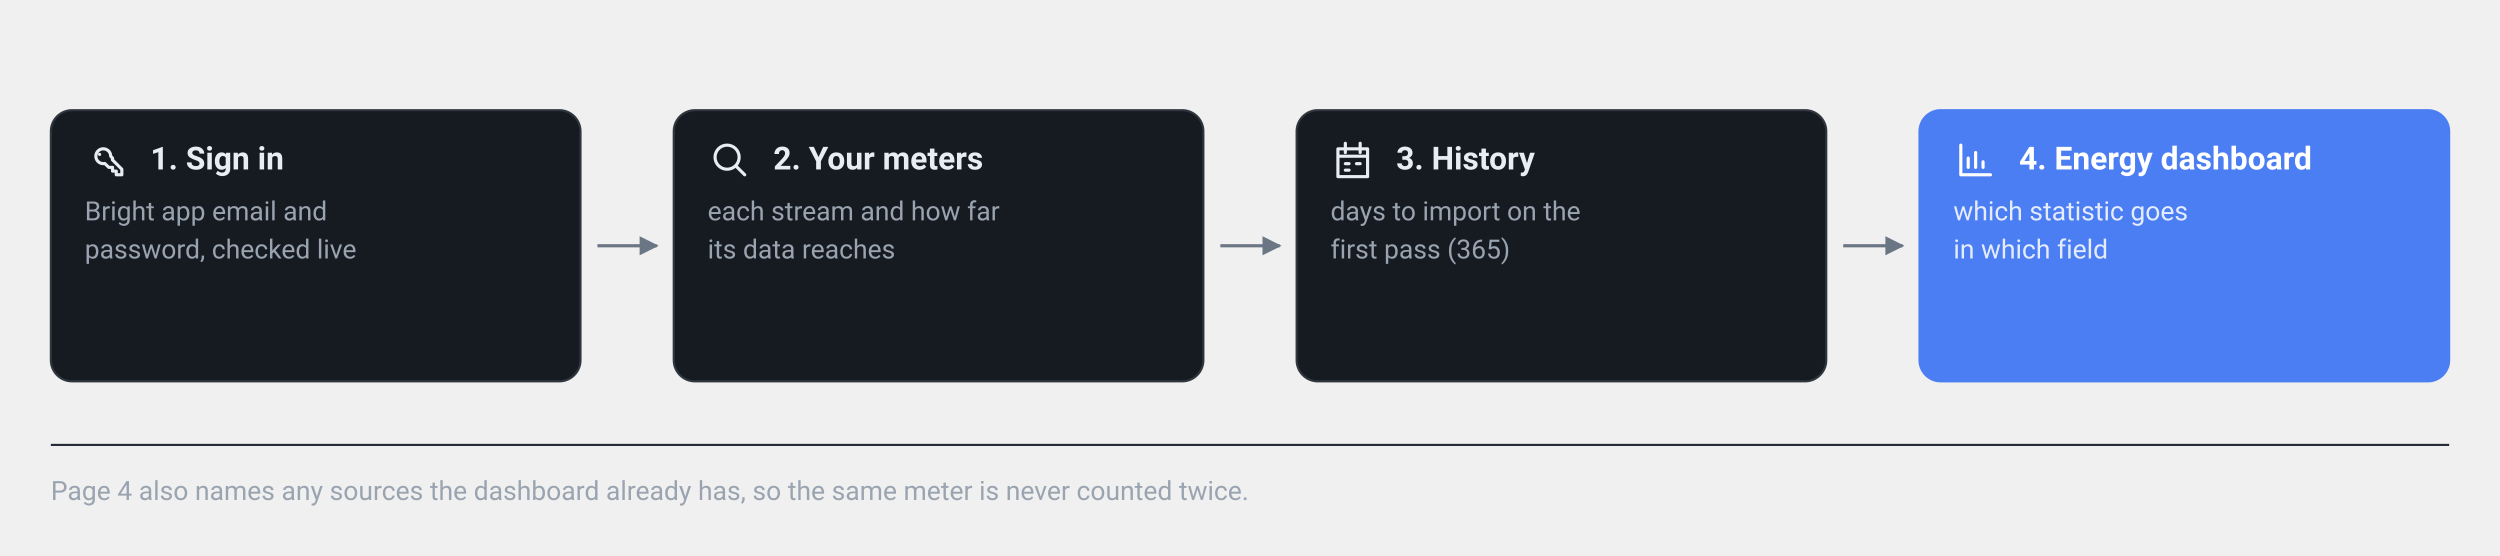
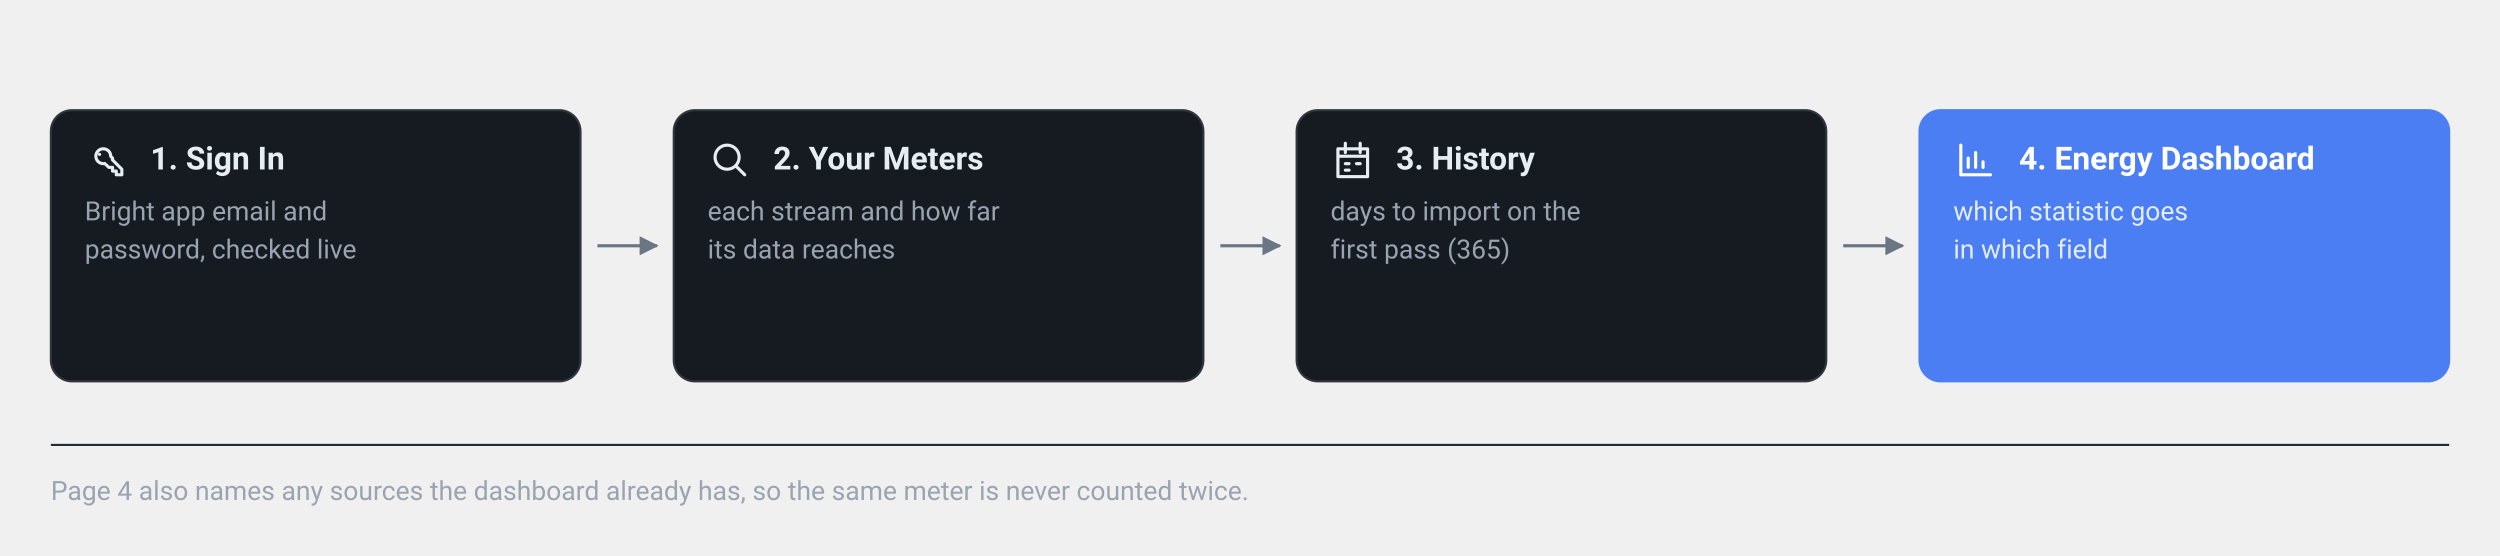
<svg xmlns="http://www.w3.org/2000/svg" viewBox="0 0 1180 262" width="1180" height="262" role="img" aria-label="Setup is four pages: sign in, see the meters and how far their data reaches, choose how much history, then the exact Energy dashboard statistics to pick.">
  <defs>
    <marker id="a" viewBox="0 0 10 10" refX="9" refY="5" markerWidth="6" markerHeight="6" orient="auto-start-reverse">
      <path d="M0 0 10 5 0 10z" fill="#6b7684" />
    </marker>
    <marker id="b" viewBox="0 0 10 10" refX="1" refY="5" markerWidth="6" markerHeight="6" orient="auto">
      <path d="M10 0 0 5 10 10z" fill="#6b7684" />
    </marker>
  </defs>
  <rect x="24" y="52" width="250" height="128" rx="10" fill="#161b22" stroke="#30363d" stroke-width="1" />
  <g transform="translate(40.0,65.0) scale(0.875)" fill="none" stroke="#e6edf3" stroke-width="1.7" stroke-linecap="round" stroke-linejoin="round">
    <path d="M14 10a4 4 0 1 0-3.2 3.9L13 16h2v2h2v2h3v-3l-5.1-5.1c.1-.3.1-.6.1-.9z M8 9h.01" />
  </g>
-   <text x="71.0" y="80.0" font-family="system-ui,-apple-system,'Segoe UI',Roboto,Helvetica,Arial,sans-serif" font-size="15" fill="#e6edf3" text-anchor="start" font-weight="600">1. Sign in</text>
+   <text x="71.0" y="80.0" font-family="system-ui,-apple-system,'Segoe UI',Roboto,Helvetica,Arial,sans-serif" font-size="15" fill="#e6edf3" text-anchor="start" font-weight="600">1. Sign In</text>
  <text x="40.0" y="104.0" font-family="system-ui,-apple-system,'Segoe UI',Roboto,Helvetica,Arial,sans-serif" font-size="12.5" fill="#9aa4b0" text-anchor="start">Bright app email and</text>
  <text x="40.0" y="122.0" font-family="system-ui,-apple-system,'Segoe UI',Roboto,Helvetica,Arial,sans-serif" font-size="12.5" fill="#9aa4b0" text-anchor="start">password, checked live</text>
  <rect x="318" y="52" width="250" height="128" rx="10" fill="#161b22" stroke="#30363d" stroke-width="1" />
  <g transform="translate(334.0,65.0) scale(0.875)" fill="none" stroke="#e6edf3" stroke-width="1.7" stroke-linecap="round" stroke-linejoin="round">
    <path d="M10.5 4a6.5 6.5 0 1 0 0 13 6.5 6.5 0 1 0 0-13z M15.5 15.5 20 20" />
  </g>
-   <text x="365.0" y="80.0" font-family="system-ui,-apple-system,'Segoe UI',Roboto,Helvetica,Arial,sans-serif" font-size="15" fill="#e6edf3" text-anchor="start" font-weight="600">2. Your meters</text>
+   <text x="365.0" y="80.0" font-family="system-ui,-apple-system,'Segoe UI',Roboto,Helvetica,Arial,sans-serif" font-size="15" fill="#e6edf3" text-anchor="start" font-weight="600">2. Your Meters</text>
  <text x="334.0" y="104.0" font-family="system-ui,-apple-system,'Segoe UI',Roboto,Helvetica,Arial,sans-serif" font-size="12.5" fill="#9aa4b0" text-anchor="start">each stream and how far</text>
  <text x="334.0" y="122.0" font-family="system-ui,-apple-system,'Segoe UI',Roboto,Helvetica,Arial,sans-serif" font-size="12.5" fill="#9aa4b0" text-anchor="start">its data reaches</text>
  <rect x="612" y="52" width="250" height="128" rx="10" fill="#161b22" stroke="#30363d" stroke-width="1" />
  <g transform="translate(628.0,65.0) scale(0.875)" fill="none" stroke="#e6edf3" stroke-width="1.7" stroke-linecap="round" stroke-linejoin="round">
    <path d="M4 6h16v15H4z M4 10h16 M8 3v5 M16 3v5 M8 14h2 M14 14h2 M8 17.5h2" />
  </g>
  <text x="659.0" y="80.0" font-family="system-ui,-apple-system,'Segoe UI',Roboto,Helvetica,Arial,sans-serif" font-size="15" fill="#e6edf3" text-anchor="start" font-weight="600">3. History</text>
  <text x="628.0" y="104.0" font-family="system-ui,-apple-system,'Segoe UI',Roboto,Helvetica,Arial,sans-serif" font-size="12.5" fill="#9aa4b0" text-anchor="start">days to import on the</text>
  <text x="628.0" y="122.0" font-family="system-ui,-apple-system,'Segoe UI',Roboto,Helvetica,Arial,sans-serif" font-size="12.5" fill="#9aa4b0" text-anchor="start">first pass (365)</text>
  <rect x="906" y="52" width="250" height="128" rx="10" fill="#4c7ef3" stroke="#4c7ef3" stroke-width="1" />
  <g transform="translate(922.0,65.0) scale(0.875)" fill="none" stroke="#ffffff" stroke-width="1.7" stroke-linecap="round" stroke-linejoin="round">
    <path d="M4 20V4 M4 20h16 M8 16v-5 M12 16V8 M16 16v-3" />
  </g>
-   <text x="953.0" y="80.0" font-family="system-ui,-apple-system,'Segoe UI',Roboto,Helvetica,Arial,sans-serif" font-size="15" fill="#ffffff" text-anchor="start" font-weight="600">4. Energy dashboard</text>
+   <text x="953.0" y="80.0" font-family="system-ui,-apple-system,'Segoe UI',Roboto,Helvetica,Arial,sans-serif" font-size="15" fill="#ffffff" text-anchor="start" font-weight="600">4. Energy Dashboard</text>
  <text x="922.0" y="104.0" font-family="system-ui,-apple-system,'Segoe UI',Roboto,Helvetica,Arial,sans-serif" font-size="12.5" fill="#ffffff" text-anchor="start" opacity="0.85">which statistic goes</text>
  <text x="922.0" y="122.0" font-family="system-ui,-apple-system,'Segoe UI',Roboto,Helvetica,Arial,sans-serif" font-size="12.5" fill="#ffffff" text-anchor="start" opacity="0.85">in which field</text>
  <polyline points="282,116.0 310,116.0" fill="none" stroke="#6b7684" stroke-width="1.5" marker-end="url(#a)" />
  <polyline points="576,116.0 604,116.0" fill="none" stroke="#6b7684" stroke-width="1.5" marker-end="url(#a)" />
  <polyline points="870,116.0 898,116.0" fill="none" stroke="#6b7684" stroke-width="1.5" marker-end="url(#a)" />
  <line x1="24" y1="210" x2="1156" y2="210" stroke="#232a33" stroke-width="1" />
  <text x="24.0" y="236.0" font-family="system-ui,-apple-system,'Segoe UI',Roboto,Helvetica,Arial,sans-serif" font-size="12.5" fill="#9aa4b0" text-anchor="start">Page 4 also names any sources the dashboard already has, so the same meter is never counted twice.</text>
</svg>
